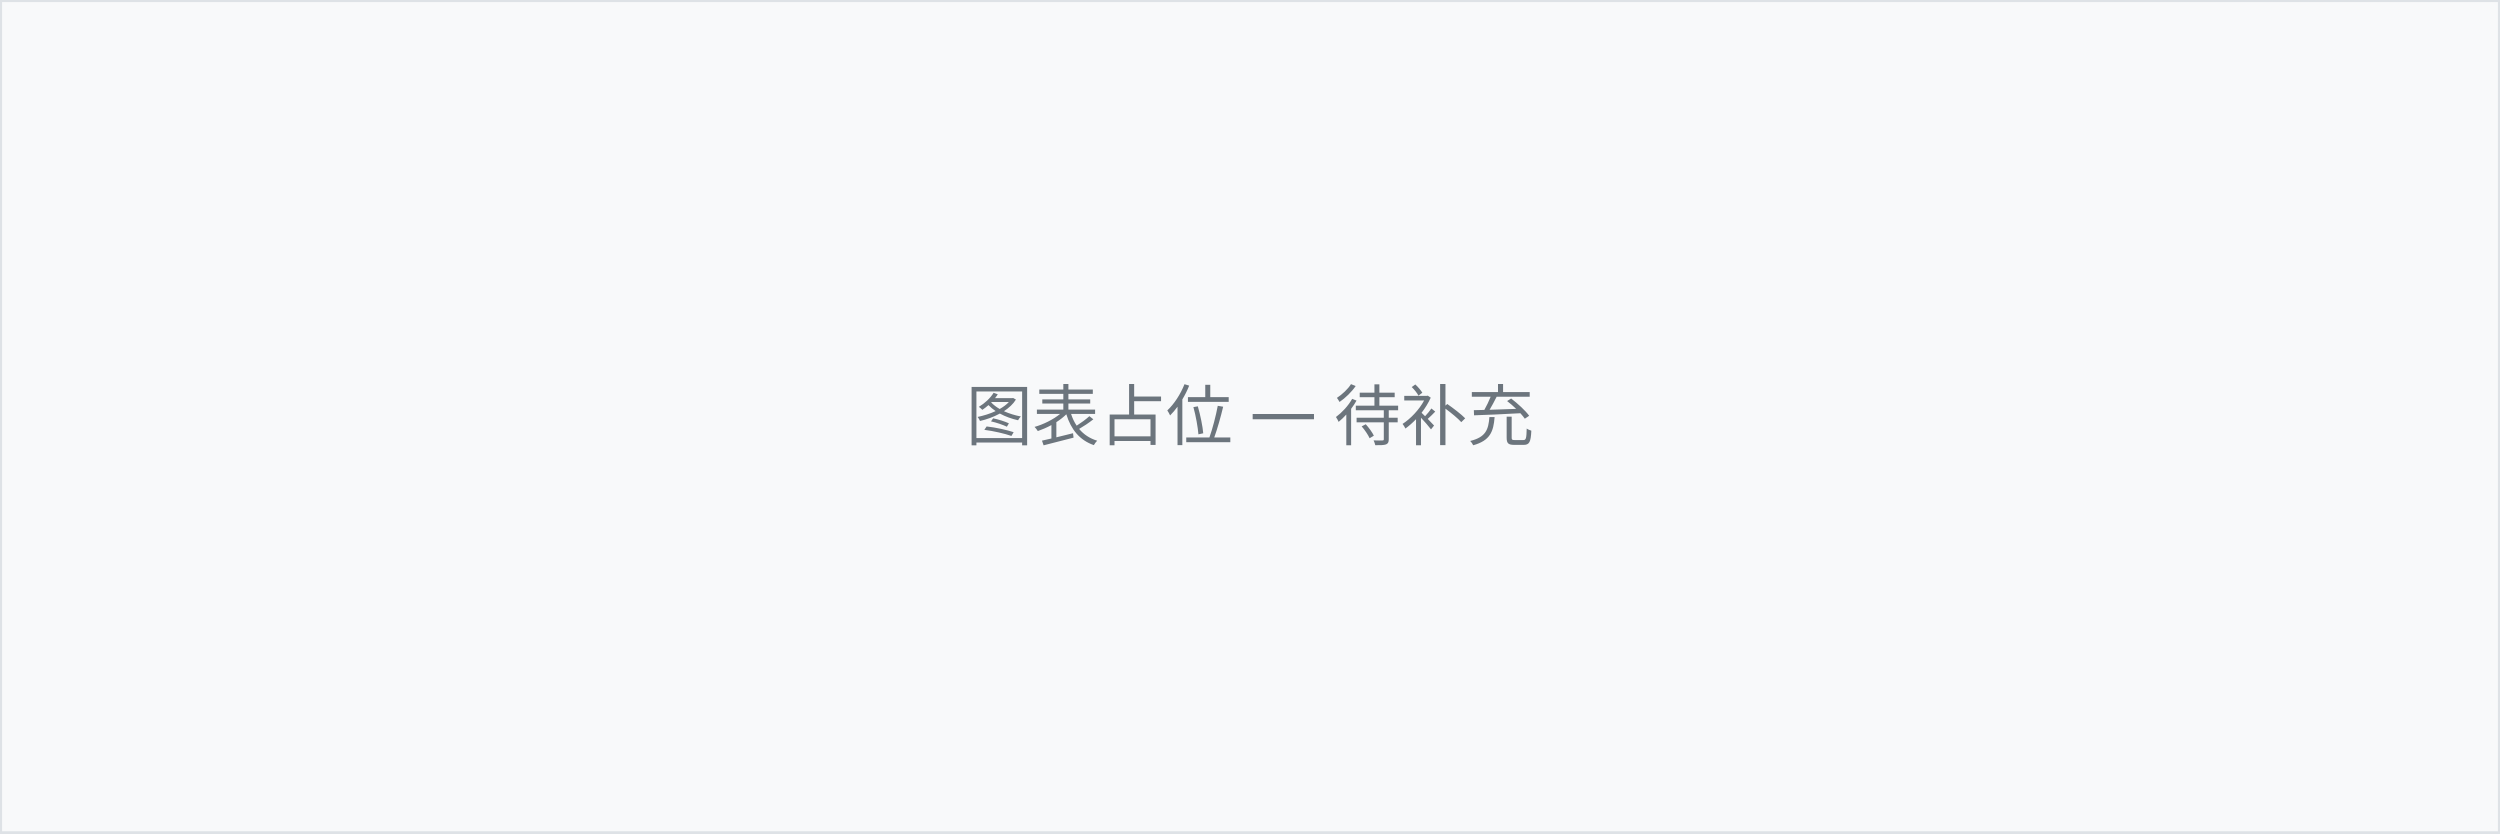
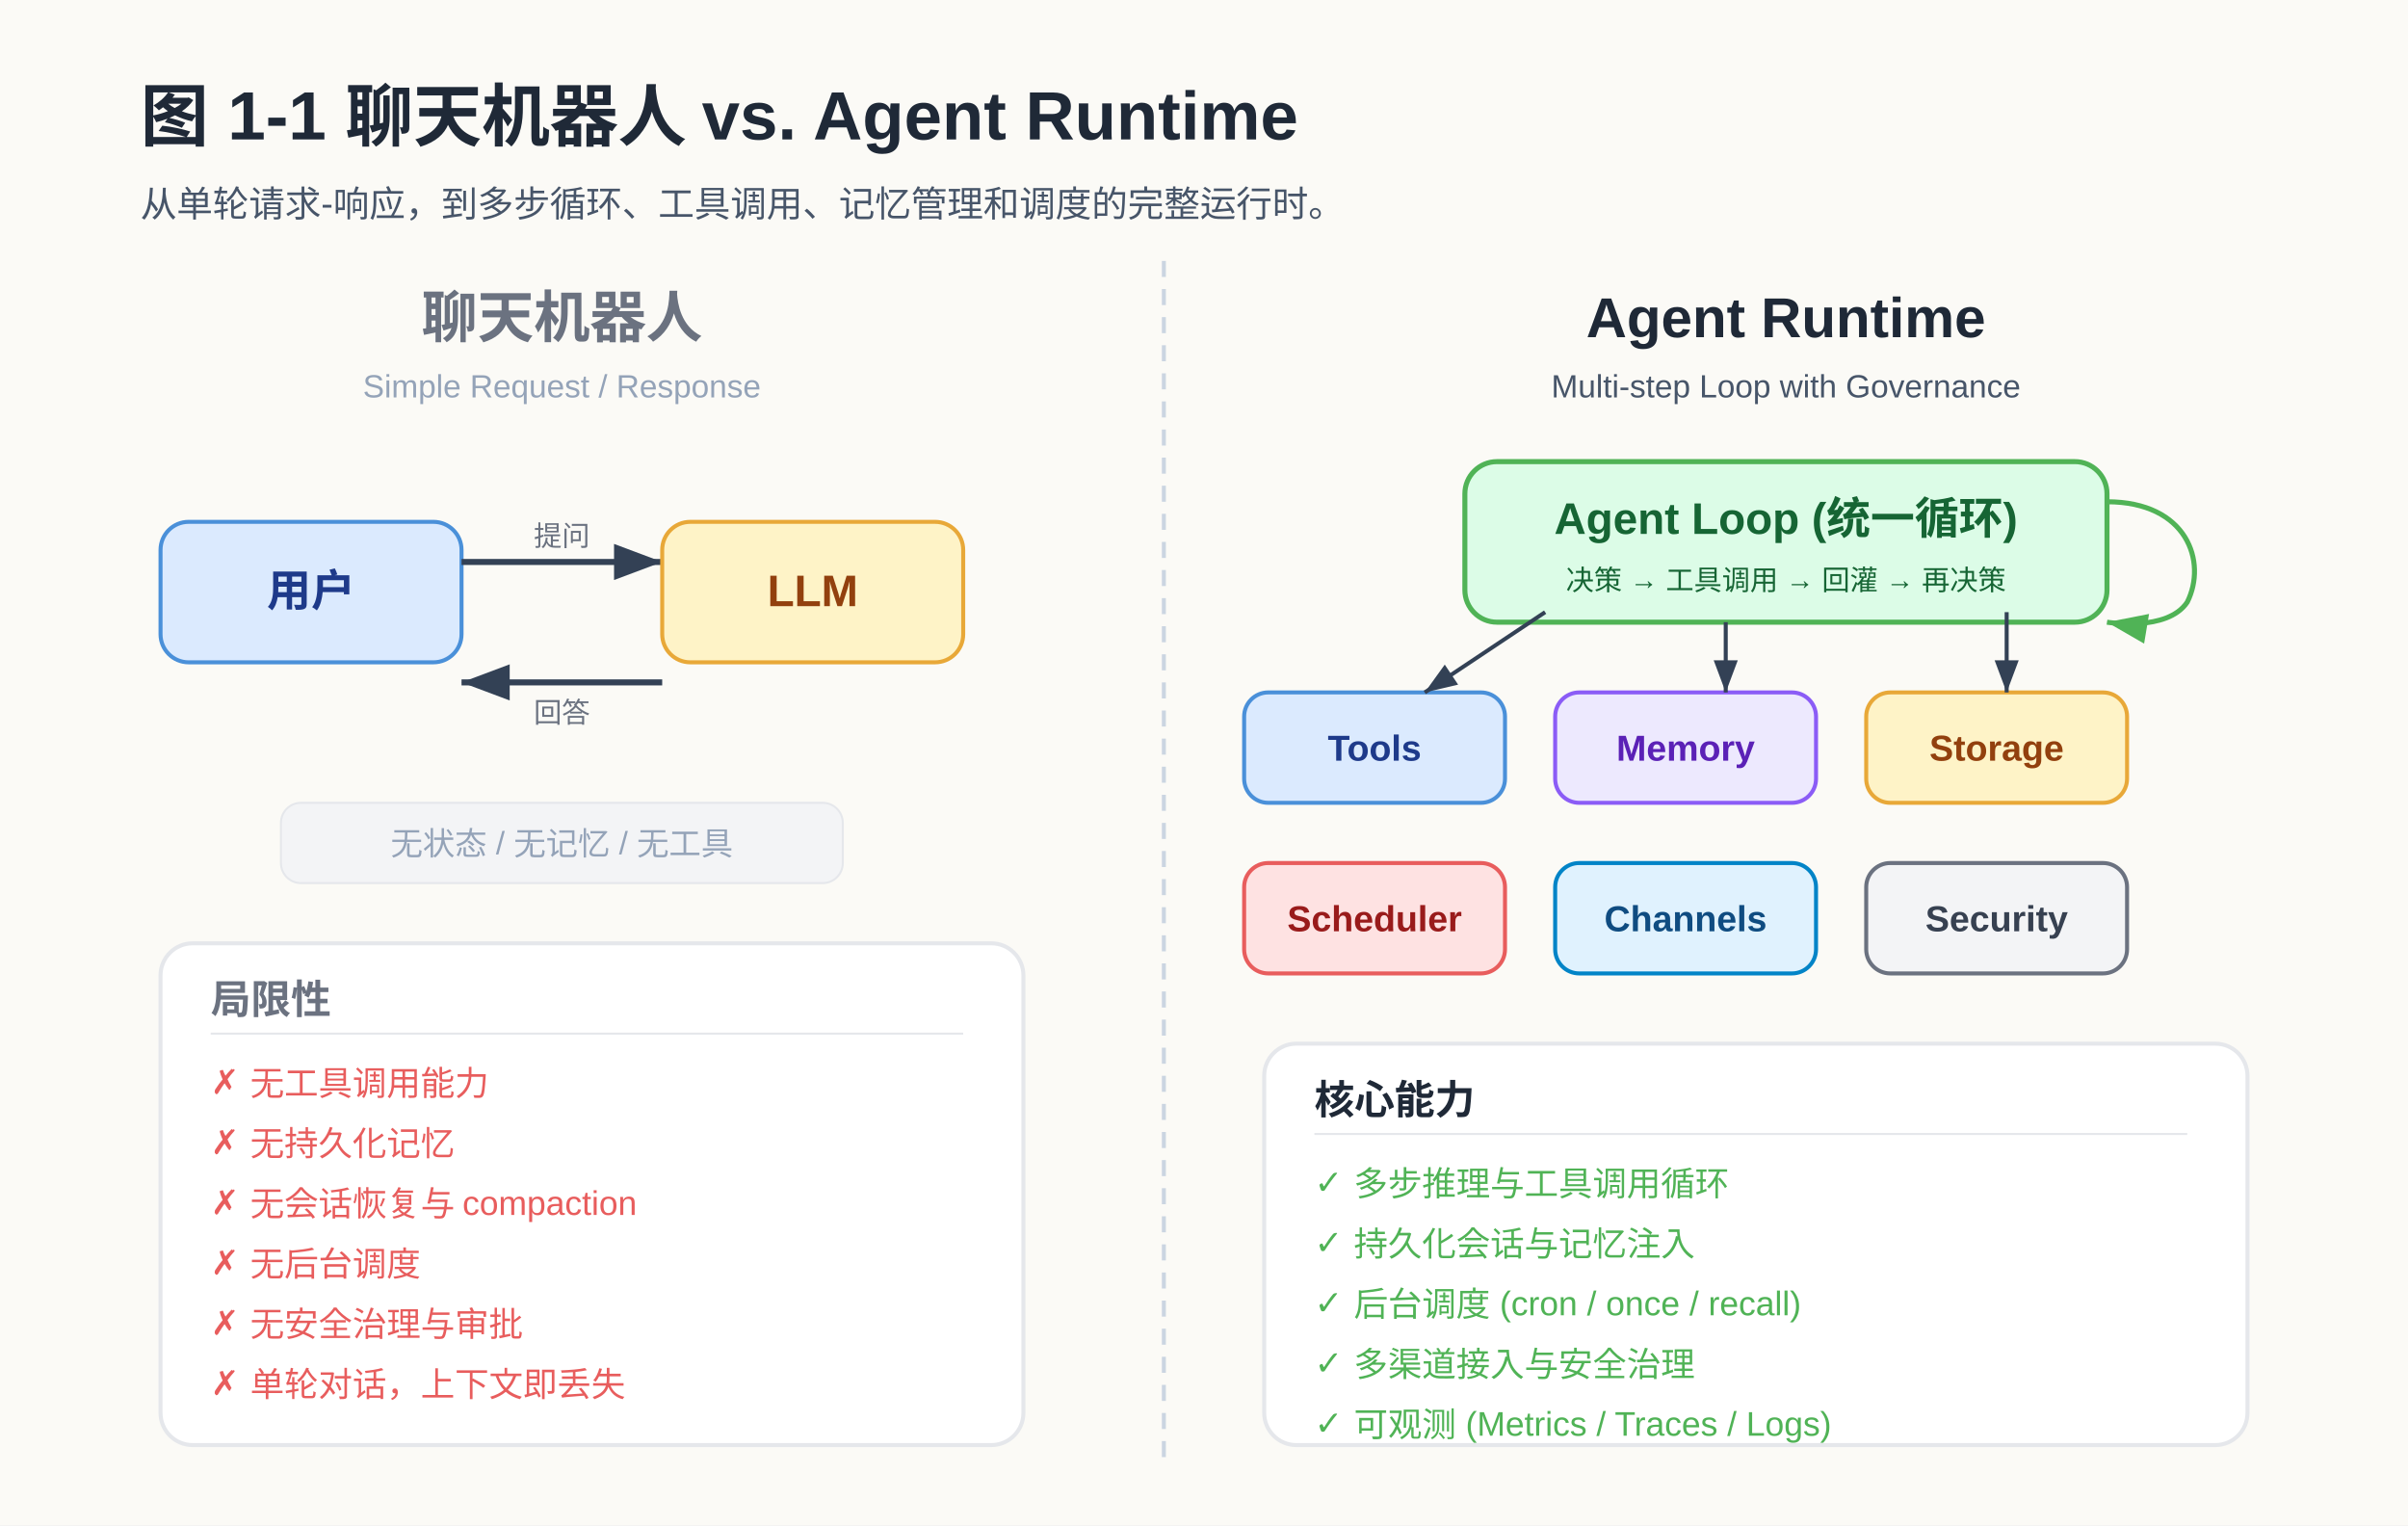
- <svg xmlns="http://www.w3.org/2000/svg" viewBox="0 0 600 200">
-   <rect width="600" height="200" fill="#f8f9fa" stroke="#dee2e6" stroke-width="1" />
-   <text x="300" y="100" text-anchor="middle" dominant-baseline="middle" font-family="PingFang SC, sans-serif" font-size="16" fill="#6c757d">图表占位 — 待补充</text>
+ <svg xmlns="http://www.w3.org/2000/svg" width="1200" height="760" viewBox="0 0 1200 760">
+   <defs>
+     <marker id="arrow" markerWidth="10" markerHeight="10" refX="8" refY="3" orient="auto">
+       <path d="M0,0 L8,3 L0,6 Z" fill="#334155" />
+     </marker>
+     <marker id="arrow-green" markerWidth="10" markerHeight="10" refX="8" refY="3" orient="auto">
+       <path d="M0,0 L8,3 L0,6 Z" fill="#50B356" />
+     </marker>
+   </defs>
+   <rect width="1200" height="760" fill="#fbfaf6" />
+   <text x="70" y="70" font-family="PingFang SC, Arial, sans-serif" font-size="34" font-weight="700" fill="#1f2937">图 1-1  聊天机器人 vs. Agent Runtime</text>
+   <text x="70" y="108" font-family="PingFang SC, Arial, sans-serif" font-size="18" fill="#475569">从单轮请求-响应，到多步循环、工具调用、记忆管理和调度的完整运行时。</text>
+   <line x1="580" y1="130" x2="580" y2="730" stroke="#cbd5e1" stroke-width="2" stroke-dasharray="8,6" />
+   <text x="280" y="168" text-anchor="middle" font-family="PingFang SC, Arial, sans-serif" font-size="28" font-weight="700" fill="#6B7280">聊天机器人</text>
+   <text x="280" y="198" text-anchor="middle" font-family="PingFang SC, Arial, sans-serif" font-size="16" fill="#94a3b8">Simple Request / Response</text>
+   <rect x="80" y="260" width="150" height="70" rx="14" fill="#dbeafe" stroke="#4A90D9" stroke-width="2" />
+   <text x="155" y="302" text-anchor="middle" font-family="PingFang SC, Arial, sans-serif" font-size="22" font-weight="700" fill="#1e3a8a">用户</text>
+   <path d="M230 280 H330" stroke="#334155" stroke-width="3" marker-end="url(#arrow)" />
+   <text x="280" y="272" text-anchor="middle" font-family="PingFang SC, Arial, sans-serif" font-size="14" fill="#6B7280">提问</text>
+   <rect x="330" y="260" width="150" height="70" rx="14" fill="#fef3c7" stroke="#E8A838" stroke-width="2" />
+   <text x="405" y="302" text-anchor="middle" font-family="PingFang SC, Arial, sans-serif" font-size="22" font-weight="700" fill="#92400e">LLM</text>
+   <path d="M330 340 H230" stroke="#334155" stroke-width="3" marker-end="url(#arrow)" />
+   <text x="280" y="360" text-anchor="middle" font-family="PingFang SC, Arial, sans-serif" font-size="14" fill="#6B7280">回答</text>
+   <rect x="140" y="400" width="280" height="40" rx="10" fill="#f3f4f6" stroke="#e5e7eb" stroke-width="1" />
+   <text x="280" y="426" text-anchor="middle" font-family="PingFang SC, Arial, sans-serif" font-size="16" fill="#94a3b8">无状态 / 无记忆 / 无工具</text>
+   <rect x="80" y="470" width="430" height="250" rx="16" fill="#ffffff" stroke="#e5e7eb" stroke-width="2" />
+   <text x="105" y="505" font-family="PingFang SC, Arial, sans-serif" font-size="20" font-weight="700" fill="#6B7280">局限性</text>
+   <line x1="105" y1="515" x2="480" y2="515" stroke="#e5e7eb" stroke-width="1" />
+   <text x="105" y="545" font-family="PingFang SC, Arial, sans-serif" font-size="17" fill="#E85D5D">✗  无工具调用能力</text>
+   <text x="105" y="575" font-family="PingFang SC, Arial, sans-serif" font-size="17" fill="#E85D5D">✗  无持久化记忆</text>
+   <text x="105" y="605" font-family="PingFang SC, Arial, sans-serif" font-size="17" fill="#E85D5D">✗  无会话恢复与 compaction</text>
+   <text x="105" y="635" font-family="PingFang SC, Arial, sans-serif" font-size="17" fill="#E85D5D">✗  无后台调度</text>
+   <text x="105" y="665" font-family="PingFang SC, Arial, sans-serif" font-size="17" fill="#E85D5D">✗  无安全治理与审批</text>
+   <text x="105" y="695" font-family="PingFang SC, Arial, sans-serif" font-size="17" fill="#E85D5D">✗  单轮对话，上下文即丢失</text>
+   <text x="890" y="168" text-anchor="middle" font-family="PingFang SC, Arial, sans-serif" font-size="28" font-weight="700" fill="#1f2937">Agent Runtime</text>
+   <text x="890" y="198" text-anchor="middle" font-family="PingFang SC, Arial, sans-serif" font-size="16" fill="#475569">Multi-step Loop with Governance</text>
+   <rect x="730" y="230" width="320" height="80" rx="16" fill="#dcfce7" stroke="#50B356" stroke-width="2.5" />
+   <text x="890" y="266" text-anchor="middle" font-family="PingFang SC, Arial, sans-serif" font-size="22" font-weight="700" fill="#166534">Agent Loop (统一循环)</text>
+   <text x="890" y="294" text-anchor="middle" font-family="PingFang SC, Arial, sans-serif" font-size="14" fill="#166534">决策 → 工具调用 → 回灌 → 再决策</text>
+   <path d="M1050 250 C1090 250, 1100 280, 1090 300 C1080 315, 1050 310, 1050 310" fill="none" stroke="#50B356" stroke-width="2.5" marker-end="url(#arrow-green)" />
+   <rect x="620" y="345" width="130" height="55" rx="12" fill="#dbeafe" stroke="#4A90D9" stroke-width="2" />
+   <text x="685" y="379" text-anchor="middle" font-family="PingFang SC, Arial, sans-serif" font-size="18" font-weight="600" fill="#1e3a8a">Tools</text>
+   <path d="M770 305 L710 345" stroke="#334155" stroke-width="2" marker-end="url(#arrow)" />
+   <rect x="775" y="345" width="130" height="55" rx="12" fill="#ede9fe" stroke="#8B5CF6" stroke-width="2" />
+   <text x="840" y="379" text-anchor="middle" font-family="PingFang SC, Arial, sans-serif" font-size="18" font-weight="600" fill="#5b21b6">Memory</text>
+   <line x1="860" y1="310" x2="860" y2="345" stroke="#334155" stroke-width="2" marker-end="url(#arrow)" />
+   <rect x="930" y="345" width="130" height="55" rx="12" fill="#fef3c7" stroke="#E8A838" stroke-width="2" />
+   <text x="995" y="379" text-anchor="middle" font-family="PingFang SC, Arial, sans-serif" font-size="18" font-weight="600" fill="#92400e">Storage</text>
+   <path d="M1000 305 L1000 345" stroke="#334155" stroke-width="2" marker-end="url(#arrow)" />
+   <rect x="620" y="430" width="130" height="55" rx="12" fill="#fee2e2" stroke="#E85D5D" stroke-width="2" />
+   <text x="685" y="464" text-anchor="middle" font-family="PingFang SC, Arial, sans-serif" font-size="18" font-weight="600" fill="#991b1b">Scheduler</text>
+   <rect x="775" y="430" width="130" height="55" rx="12" fill="#e0f2fe" stroke="#0284c7" stroke-width="2" />
+   <text x="840" y="464" text-anchor="middle" font-family="PingFang SC, Arial, sans-serif" font-size="18" font-weight="600" fill="#0f4c81">Channels</text>
+   <rect x="930" y="430" width="130" height="55" rx="12" fill="#f3f4f6" stroke="#6B7280" stroke-width="2" />
+   <text x="995" y="464" text-anchor="middle" font-family="PingFang SC, Arial, sans-serif" font-size="18" font-weight="600" fill="#374151">Security</text>
+   <rect x="630" y="520" width="490" height="200" rx="16" fill="#ffffff" stroke="#e5e7eb" stroke-width="2" />
+   <text x="655" y="555" font-family="PingFang SC, Arial, sans-serif" font-size="20" font-weight="700" fill="#1f2937">核心能力</text>
+   <line x1="655" y1="565" x2="1090" y2="565" stroke="#e5e7eb" stroke-width="1" />
+   <text x="655" y="595" font-family="PingFang SC, Arial, sans-serif" font-size="17" fill="#50B356">✓  多步推理与工具调用循环</text>
+   <text x="655" y="625" font-family="PingFang SC, Arial, sans-serif" font-size="17" fill="#50B356">✓  持久化会话与记忆注入</text>
+   <text x="655" y="655" font-family="PingFang SC, Arial, sans-serif" font-size="17" fill="#50B356">✓  后台调度 (cron / once / recall)</text>
+   <text x="655" y="685" font-family="PingFang SC, Arial, sans-serif" font-size="17" fill="#50B356">✓  多渠道接入与安全治理</text>
+   <text x="655" y="715" font-family="PingFang SC, Arial, sans-serif" font-size="17" fill="#50B356">✓  可观测 (Metrics / Traces / Logs)</text>
</svg>
